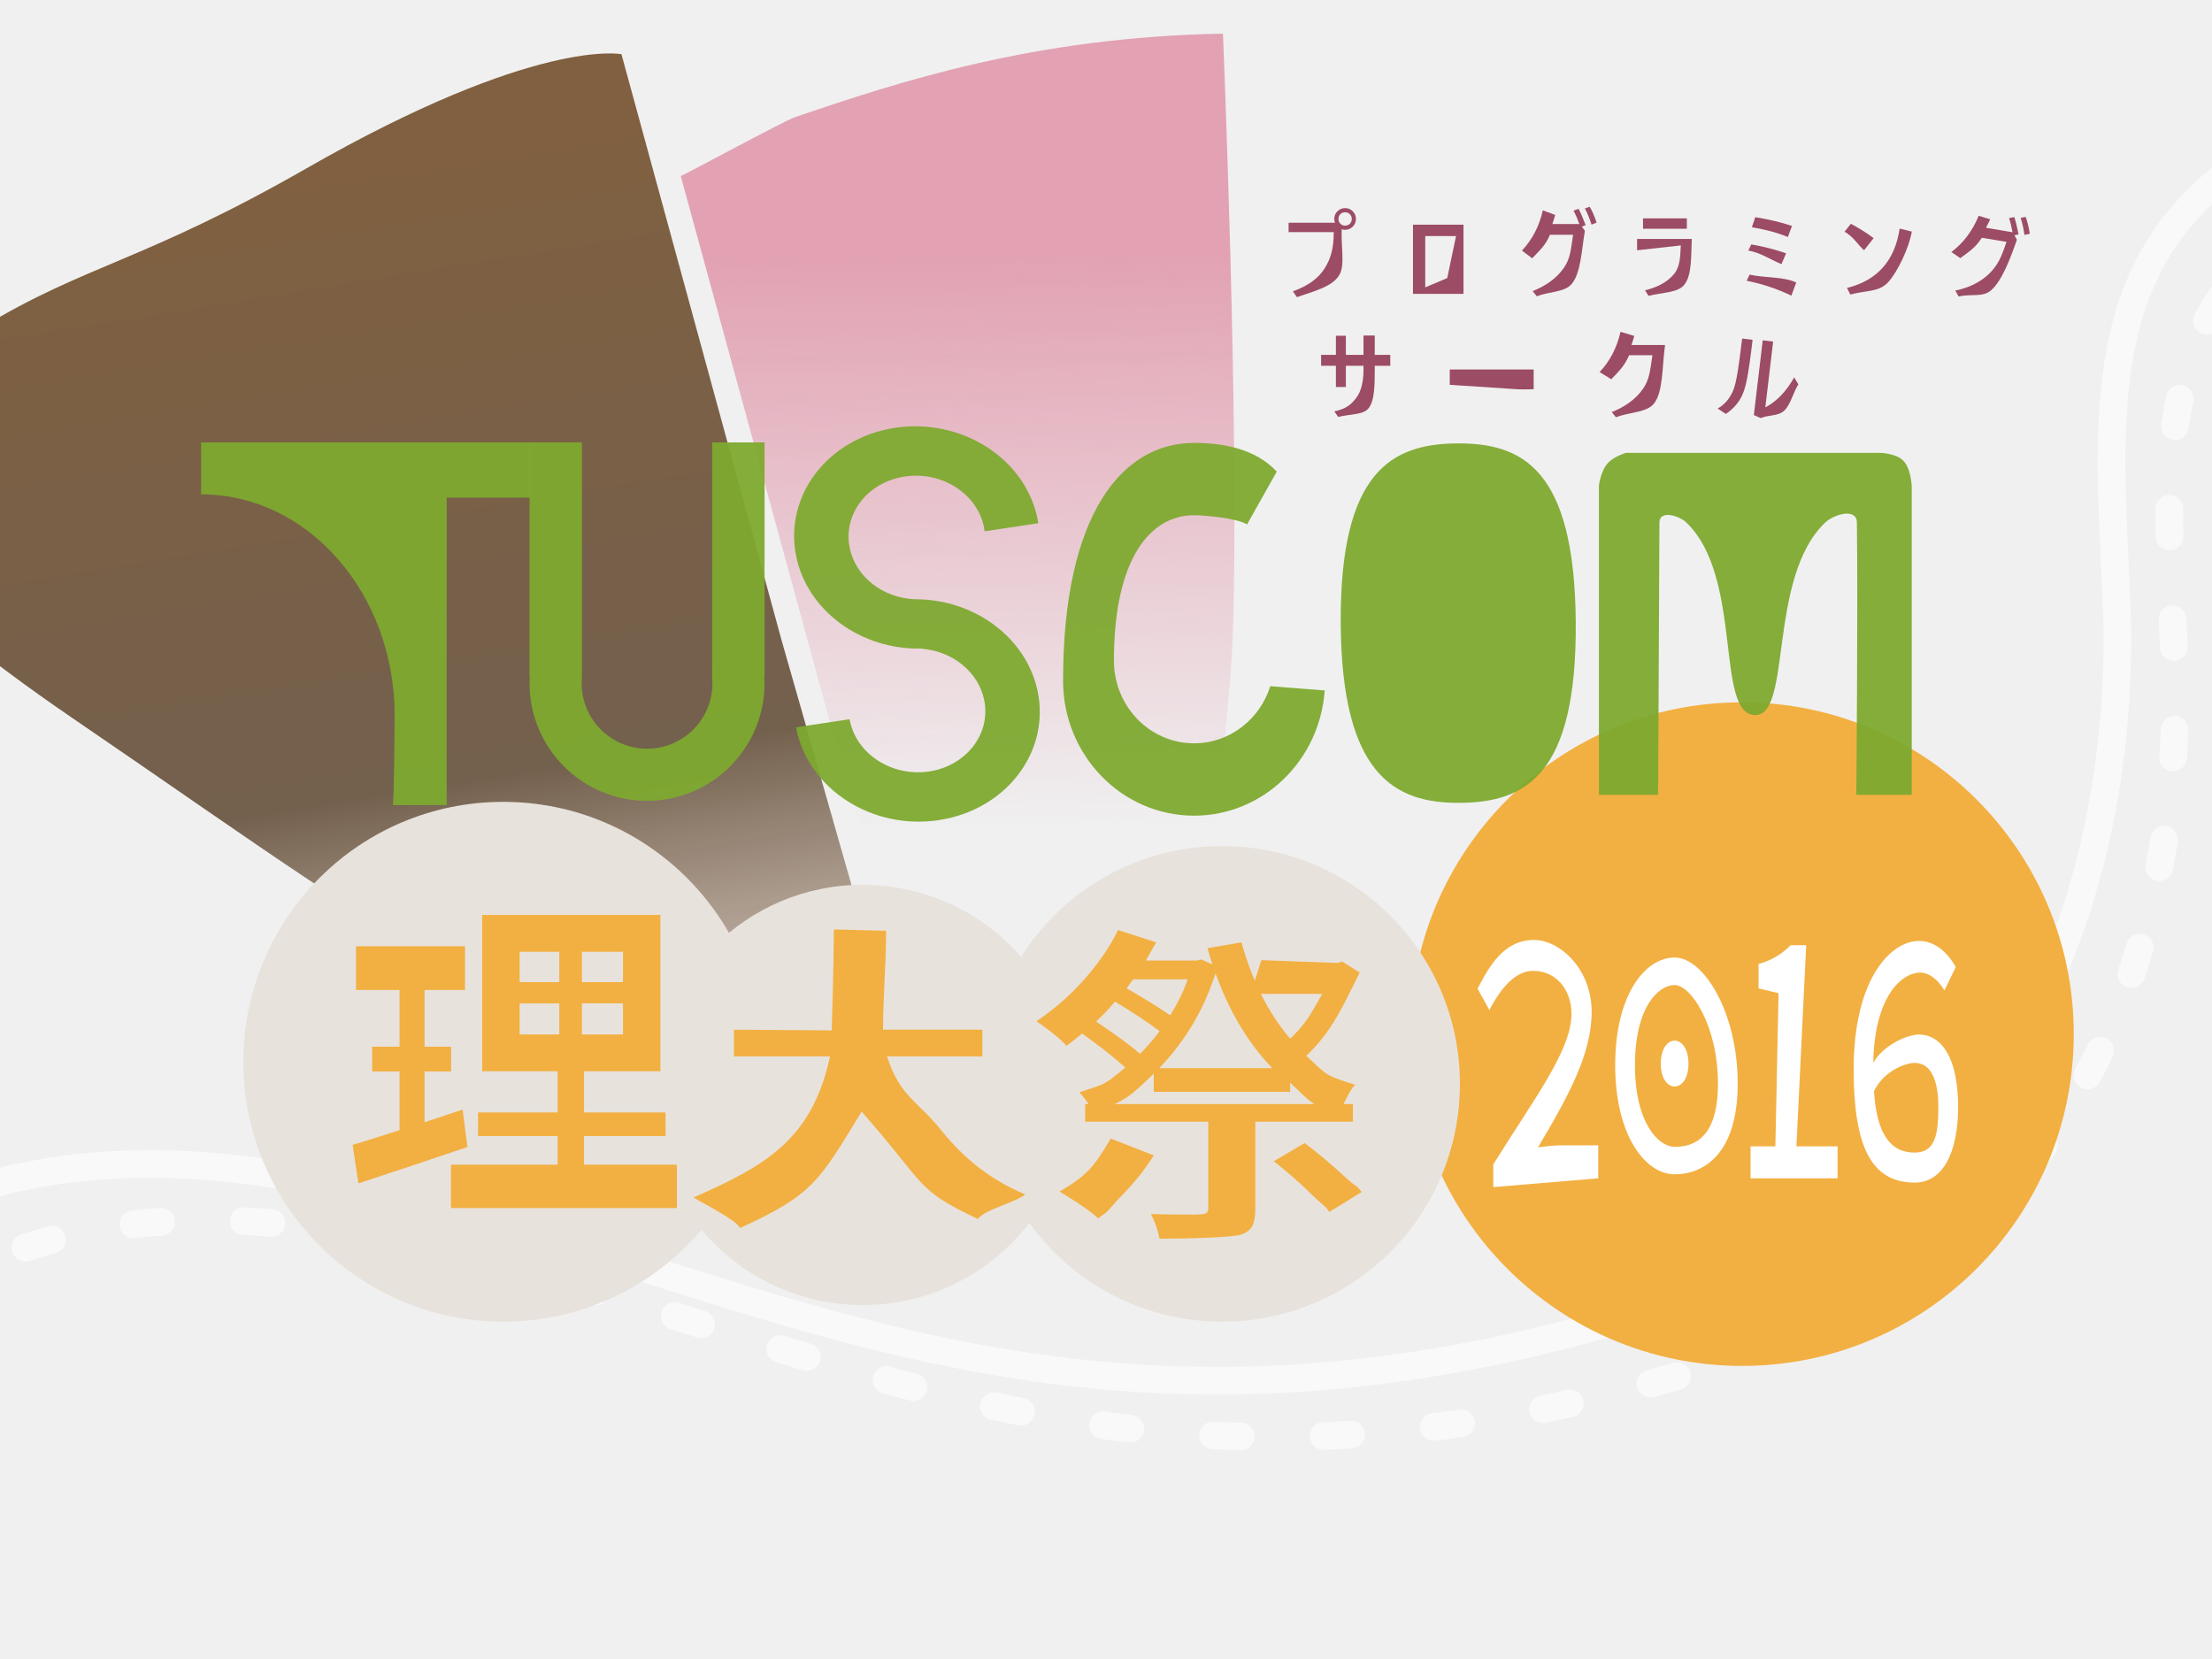
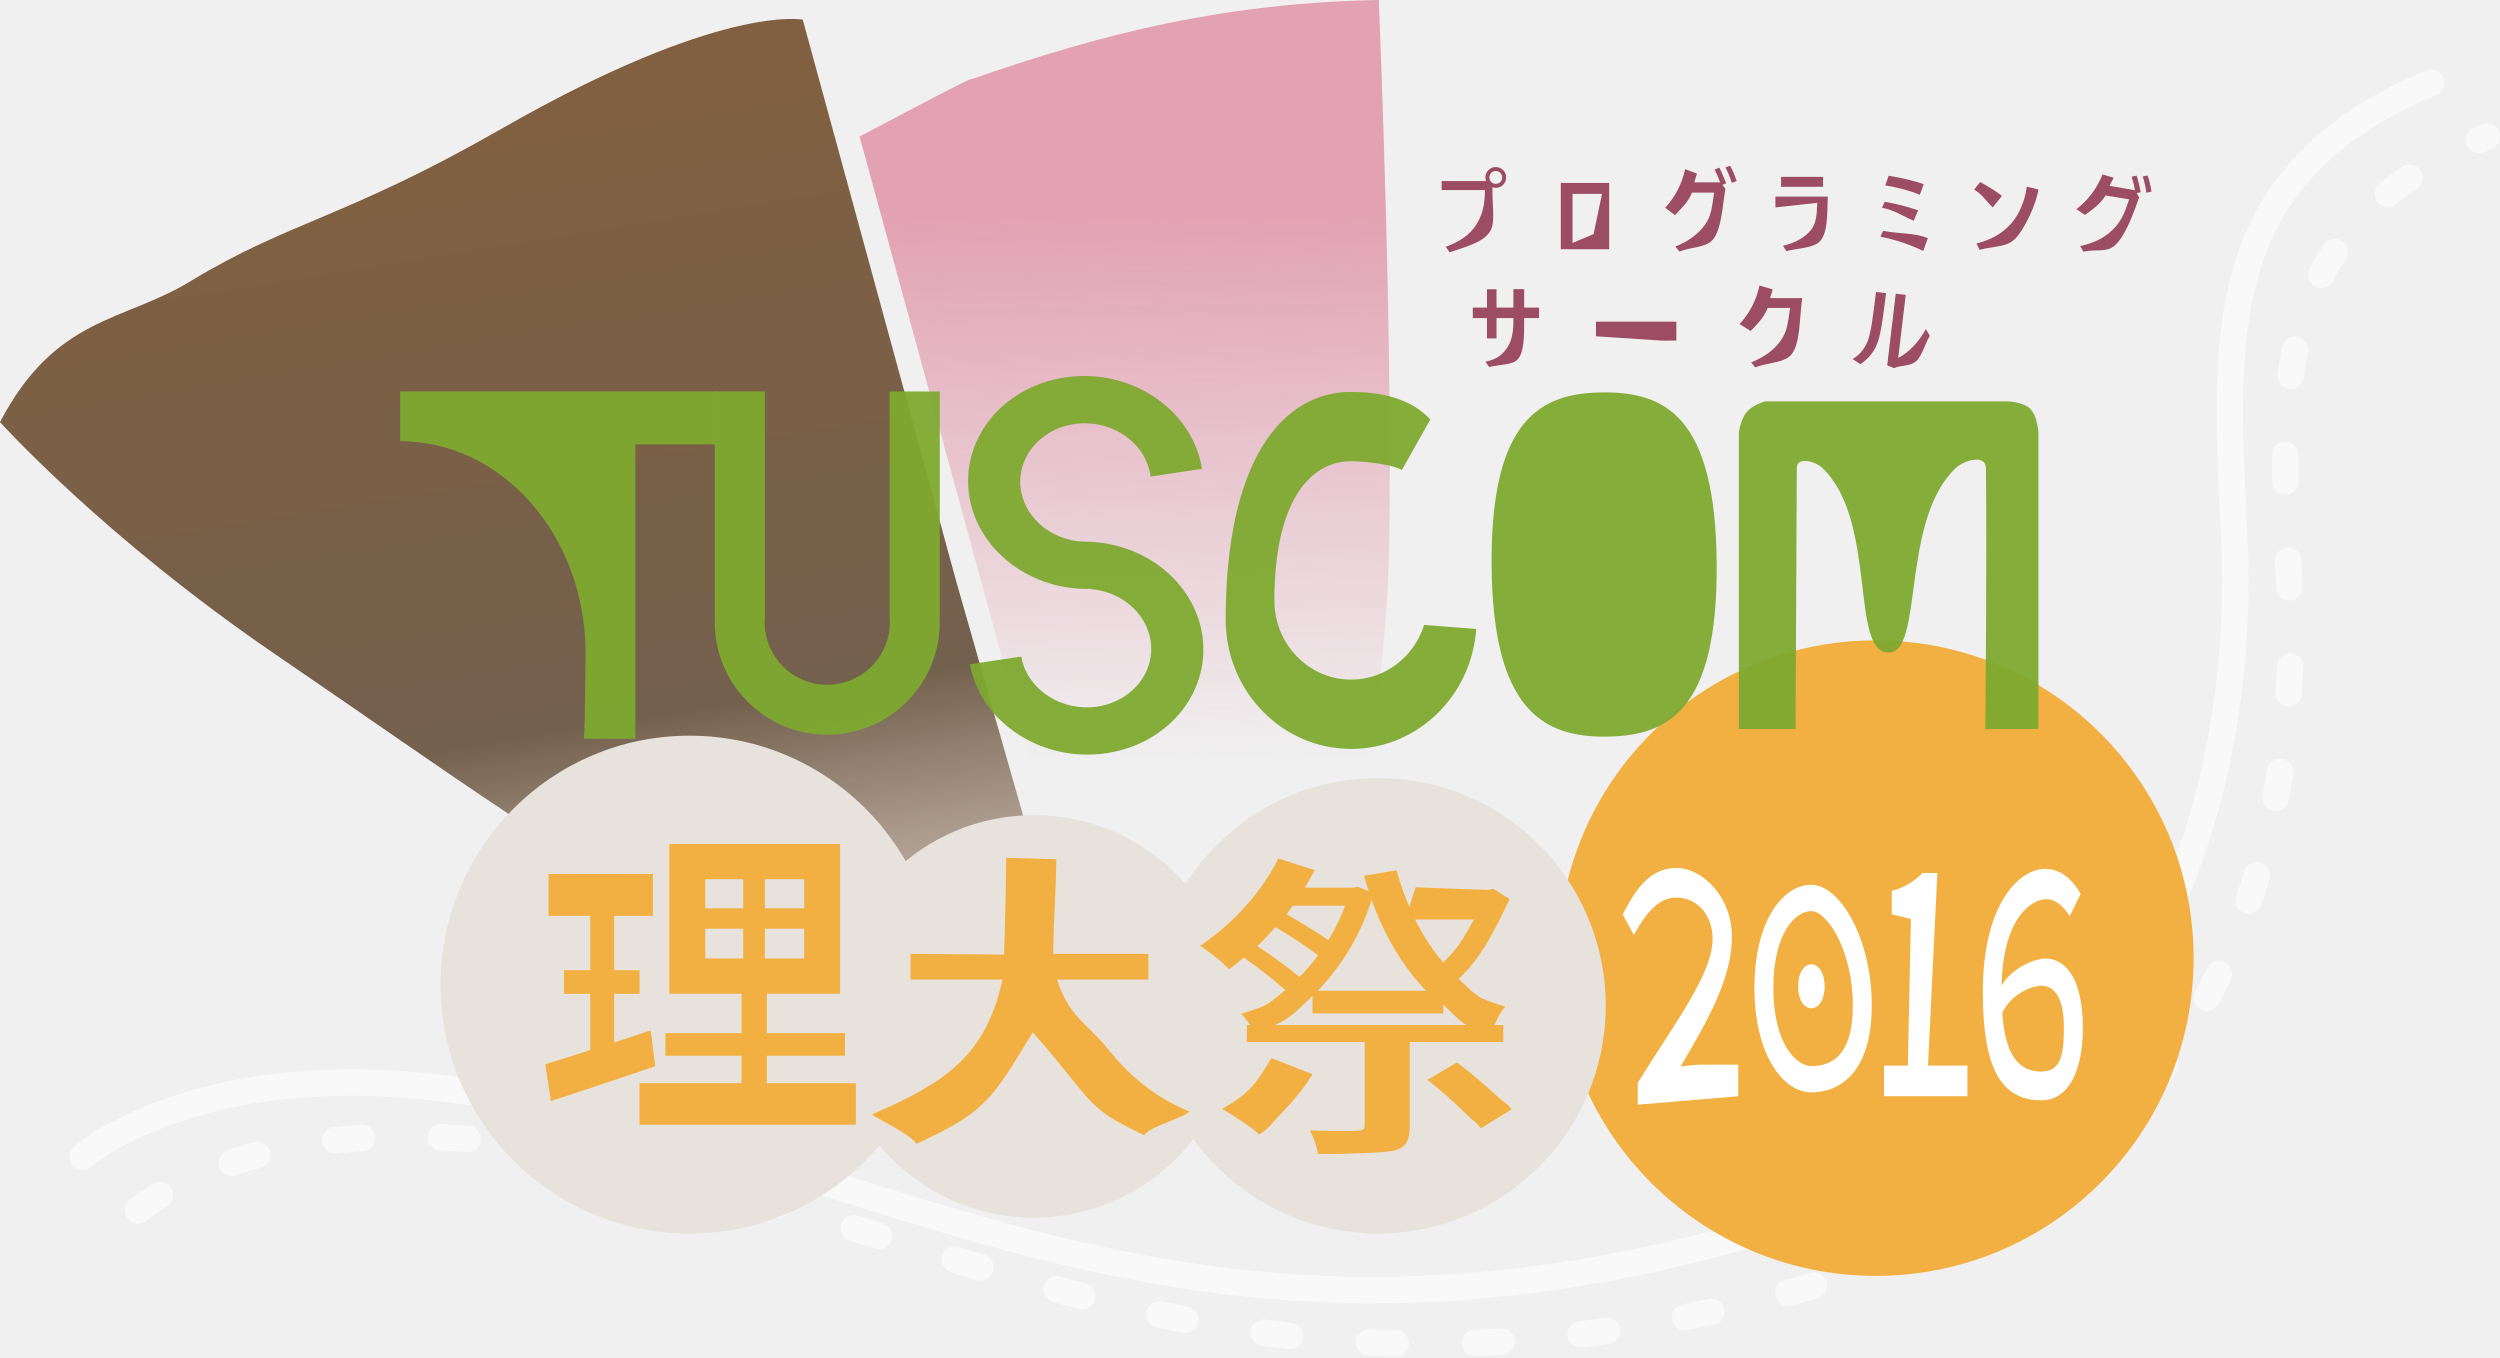
- <svg xmlns="http://www.w3.org/2000/svg" xmlns:xlink="http://www.w3.org/1999/xlink" width="800" height="600" id="svg4138" version="1.1" viewBox="0 0 800 600">
+ <svg xmlns="http://www.w3.org/2000/svg" xmlns:xlink="http://www.w3.org/1999/xlink" width="944.101" height="512.484" id="svg4138" version="1.1" viewBox="0 0 944.101 512.484">
  <defs id="defs4140">
    <linearGradient id="linearGradient4257-9-8">
      <stop id="stop4342" offset="0" style="stop-color:#e2a2b3;stop-opacity:1" />
      <stop style="stop-color:#e2a2b3;stop-opacity:0" offset="0.563" id="stop4344" />
      <stop id="stop4346" offset="1" style="stop-color:#866758;stop-opacity:0" />
    </linearGradient>
    <linearGradient id="linearGradient4257-9">
      <stop style="stop-color:#ddcabe;stop-opacity:0" offset="0" id="stop4279" />
      <stop id="stop4363" offset="0.163" style="stop-color:#a89585;stop-opacity:0.795" />
      <stop style="stop-color:#73604d;stop-opacity:1" offset="0.371" id="stop4348" />
      <stop id="stop4269" offset="1" style="stop-color:#806040;stop-opacity:1" />
    </linearGradient>
    <linearGradient xlink:href="#linearGradient4257-9-8" id="linearGradient4338" x1="334.192" y1="51.255" x2="338.584" y2="417.536" gradientUnits="userSpaceOnUse" gradientTransform="translate(40,42)" />
    <linearGradient xlink:href="#linearGradient4257-9" id="linearGradient4389" x1="271.608" y1="401.858" x2="213.495" y2="43.858" gradientUnits="userSpaceOnUse" />
  </defs>
-   <g id="g4159" style="display:none">
+   <g id="g4159" style="display:none" transform="translate(78.39192,-12.17652)">
    <rect y="-60.654" x="-145.848" height="1141.308" width="1559.697" id="rect4161" style="fill:#dccdd4;fill-opacity:1;stroke:none;stroke-width:20;stroke-linecap:round;stroke-linejoin:round;stroke-miterlimit:4;stroke-dasharray:none;stroke-opacity:1" />
  </g>
-   <g id="layer1" style="display:none">
+   <g id="layer1" style="display:none" transform="translate(78.39192,-12.17652)">
    <rect style="fill:#cfbbb7;fill-opacity:1;stroke:none;stroke-width:20;stroke-linecap:round;stroke-linejoin:round;stroke-miterlimit:4;stroke-dasharray:none;stroke-opacity:1" id="rect4141-8" width="1559.697" height="1141.308" x="-145.848" y="-60.654" />
  </g>
-   <g id="layer3" style="display:none">
+   <g id="layer3" style="display:none" transform="translate(78.39192,-12.17652)">
    <rect style="fill:#d5d5d5;fill-opacity:1;stroke:none;stroke-width:20;stroke-linecap:round;stroke-linejoin:round;stroke-miterlimit:4;stroke-dasharray:none;stroke-opacity:1" id="rect4141" width="1559.697" height="1141.308" x="-201.987" y="-47.727" />
  </g>
-   <g id="layer7">
+   <g id="layer7" transform="translate(78.39192,-12.17652)">
    <path style="fill:url(#linearGradient4389);fill-opacity:1;fill-rule:evenodd;stroke:none;stroke-width:1px;stroke-linecap:butt;stroke-linejoin:miter;stroke-opacity:1" d="m 224.759,19.604 c 0,0 -30.782,-6.321 -113.865,41.255 -58.723,33.627 -80.12,34.89 -117.342,57.518 -25.485,15.493 -50.964,13.153 -71.945,53.196 0,0 39.104,43.439 103.945,87.681 70.629,48.192 108.303,76.471 162.153,104.371 49.126,24.823 28.035,5.086 82.936,9.012 36.108,2.582 48.853,-12.184 48.853,-12.184 L 282.725,231.76 Z" id="path4255" />
  </g>
-   <g id="layer8" style="display:inline">
+   <g id="layer8" style="display:inline" transform="translate(78.39192,-12.17652)">
    <path style="fill:url(#linearGradient4338);fill-opacity:1;fill-rule:evenodd;stroke:none;stroke-width:1px;stroke-linecap:butt;stroke-linejoin:miter;stroke-opacity:1" d="m 287.488,42.374 c -3.717,1.27 -37.76,19.704 -41.283,21.291 l 54.256,198.58 27.211,95.24 c 34.22,13.769 102.65,5.915 102.65,5.915 0,0 14.096,-91.11 15.557,-134.352 2.455,-72.668 -3.582,-216.872 -3.582,-216.872 -68.522,1.174 -117.971,17.692 -154.809,30.198 z" id="path4301" />
  </g>
-   <g id="layer11">
+   <g id="layer11" transform="translate(78.39192,-12.17652)">
    <path style="fill:none;fill-rule:evenodd;stroke:#ffffff;stroke-width:10;stroke-linecap:round;stroke-linejoin:round;stroke-miterlimit:4;stroke-dasharray:none;stroke-dashoffset:0;stroke-opacity:0.605" d="m -47.172,448.929 c 0,0 44.082,-38.403 140.503,-25.172 C 261.456,446.828 372.531,550.945 616.971,467.473 743.942,424.114 769.167,298.394 765.414,216.184 762.014,141.687 755.262,78.711 839.74,43.439" id="path4482" />
    <path style="fill:none;fill-rule:evenodd;stroke:#ffffff;stroke-width:10;stroke-linecap:round;stroke-linejoin:round;stroke-miterlimit:4;stroke-dasharray:10, 30;stroke-dashoffset:0;stroke-opacity:0.605" d="m -26.269,469.26 c 0,0 44.082,-38.403 140.503,-25.172 168.125,23.071 279.201,127.188 523.64,43.716 126.971,-43.359 152.196,-169.079 148.444,-251.289 -3.401,-74.497 -10.152,-137.473 74.326,-172.745" id="path4482-1" />
  </g>
-   <g id="layer6">
+   <g id="layer6" transform="translate(78.39192,-12.17652)">
    <circle style="fill:#f2b042;fill-opacity:1;stroke:none;stroke-width:20;stroke-linecap:round;stroke-linejoin:round;stroke-miterlimit:4;stroke-dasharray:none;stroke-opacity:1" id="path4231" cx="630" cy="374" r="120" />
    <g transform="matrix(1.612451,0,0,2.980967,-696.3844,-392.579)" style="font-style:normal;font-weight:normal;font-size:40px;line-height:125%;font-family:sans-serif;letter-spacing:0px;word-spacing:0px;fill:#000000;fill-opacity:1;stroke:none;stroke-width:1px;stroke-linecap:butt;stroke-linejoin:miter;stroke-opacity:1" id="flowRoot4233">
      <path d="m 766.821,275.72 23.539,-1.067 0,-4 -8.32,0 c -1.6,0 -3.52,0.12 -5.2,0.24 6.84,-6.2 12.04,-11.36 12.04,-16.44 0,-5.2 -7.159,-8.719 -12.919,-8.719 -6.751,0 -9.99,3.142 -12.67,5.902 l 2.64,2.6 c 1.72,-1.76 4.931,-4.614 9.43,-4.742 5.245,-0.15 8.999,2.159 8.999,5.199 0,4.44 -8.539,10.427 -17.539,18.267 z" style="font-style:normal;font-variant:normal;font-weight:500;font-stretch:normal;font-family:'Source Han Code JP';-inkscape-font-specification:'Source Han Code JP Medium';fill:#ffffff;fill-opacity:1" id="path4246" />
      <path d="m 807.49,274.166 c 6.583,0 14.146,-2.502 14.146,-11.006 0,-8.576 -7.563,-15.295 -14.146,-15.295 -6.583,0 -13.332,4.485 -13.332,13.061 0,8.504 6.749,13.24 13.332,13.24 z m 0,-22.964 c 3.643,0 9.716,4.925 9.716,11.958 0,6.997 -6.073,7.669 -9.716,7.669 -3.643,0 -8.902,-2.906 -8.902,-9.903 0,-7.033 5.259,-9.724 8.902,-9.724 z m 0,12.307 c 1.697,0 3.105,-1.041 3.105,-2.763 0,-1.722 -1.408,-2.799 -3.105,-2.799 -1.697,0 -3.105,1.076 -3.105,2.799 0,1.722 1.408,2.763 3.105,2.763 z" style="font-style:normal;font-variant:normal;font-weight:500;font-stretch:normal;font-family:'Source Han Code JP';-inkscape-font-specification:'Source Han Code JP Medium';fill:#ffffff;fill-opacity:1" id="path4248" />
      <path d="m 834.805,270.772 2.193,-24.4 -3.48,0 c -1.92,1.04 -4.08,1.8 -7.2,2.28 l 0,2.96 4.487,0.587 -0.72,18.573 -5.567,0 0,3.88 19.52,0 0,-3.88 z" style="font-style:normal;font-variant:normal;font-weight:500;font-stretch:normal;font-family:'Source Han Code JP';-inkscape-font-specification:'Source Han Code JP Medium';fill:#ffffff;fill-opacity:1" id="path4250" />
      <path d="m 861.276,271.532 c -5.453,0 -8.471,-2.32 -9.071,-7.44 2.16,-2.48 7.111,-3.44 9.111,-3.44 3.4,0 5.32,1.8 5.32,5.32 0,3.52 -0.772,5.56 -5.36,5.56 z m 9.28,-22.52 c -1.88,-1.76 -4.64,-3.16 -8.28,-3.16 -6.2,0 -14.631,4.52 -14.631,15.56 0,9.4 3.95,13.76 13.711,13.76 6.245,0 9.72,-3.6 9.72,-9.2 0,-5.88 -3.68,-8.76 -8.8,-8.76 -2.6,0 -8.031,1.28 -10.231,3.44 0.24,-8.12 6.431,-10.96 10.551,-10.96 2.04,0 4.04,0.92 5.4,2.16 z" style="font-style:normal;font-variant:normal;font-weight:500;font-stretch:normal;font-family:'Source Han Code JP';-inkscape-font-specification:'Source Han Code JP Medium';fill:#ffffff;fill-opacity:1" id="path4252" />
    </g>
  </g>
-   <g id="layer9">
+   <g id="layer9" transform="translate(78.39192,-12.17652)">
    <circle style="fill:#e8e2dc;fill-opacity:1;stroke:none;stroke-width:20;stroke-linecap:round;stroke-linejoin:round;stroke-miterlimit:4;stroke-dasharray:none;stroke-opacity:1" id="path4392" cx="182" cy="384" r="94" />
    <circle style="fill:#e8e2dc;fill-opacity:1;stroke:none;stroke-width:20;stroke-linecap:round;stroke-linejoin:round;stroke-miterlimit:4;stroke-dasharray:none;stroke-opacity:1" id="path4392-7" cx="442" cy="392" r="86" />
    <circle style="fill:#e8e2dc;fill-opacity:1;stroke:none;stroke-width:20;stroke-linecap:round;stroke-linejoin:round;stroke-miterlimit:4;stroke-dasharray:none;stroke-opacity:1" id="path4392-9" cx="312" cy="396" r="76" />
  </g>
-   <g id="layer5">
+   <g id="layer5" transform="translate(78.39192,-12.17652)">
    <g transform="matrix(1.410663,0,0,1.410663,9.703232,-106.7452)" style="font-style:normal;font-weight:normal;font-size:40px;line-height:125%;font-family:sans-serif;letter-spacing:0px;word-spacing:0px;fill:#f2b042;fill-opacity:1;stroke:none;stroke-width:1px;stroke-linecap:butt;stroke-linejoin:miter;stroke-opacity:1" id="flowRoot4222">
      <path d="m 111.729,360.139 1.23,9.606 c -10.195,3.457 -19.512,6.562 -27.949,9.316 l -1.494,-9.87 c 2.812,-0.82 6.826,-2.08 12.041,-3.779 l 0,-15.053 -7.025,0 0,-6.328 7.025,0 0,-14.55 -11.162,0 0,-11.202 27.949,0 0,11.202 -10.371,0 0,14.55 6.797,0 0,6.328 -6.797,0 0,13.031 z m 14.619,-27.22 0,7.969 10.167,0 0,-7.969 z m 0,-13.243 0,7.793 10.167,0 0,-7.793 z m 26.488,7.793 0,-7.793 -10.521,0 0,7.793 z m 0,13.418 0,-7.969 -10.521,0 0,7.969 z m -9.994,33.387 23.818,0 0,11.115 -57.92,0 0,-11.115 27.334,0 0,-7.342 -20.391,0 0,-6.064 20.391,0 0,-10.547 -19.336,0 0,-40.078 45.703,0 0,40.078 -19.6,0 0,10.547 20.918,0 0,6.064 -20.918,0 z" style="font-style:normal;font-variant:normal;font-weight:normal;font-stretch:normal;font-size:90px;font-family:Nasu;-inkscape-font-specification:Nasu;fill:#f2b042;fill-opacity:1" id="path4351" />
      <path d="m 244.981,346.518 -24.444,0 c 3.281,10.312 7.91,11.421 13.887,18.921 5.977,7.5 13.154,12.979 21.533,16.436 -2.051,1.934 -10.81,4.043 -12.099,6.328 -16.23,-7.676 -12.943,-8.352 -29.834,-27.547 -10.945,17.962 -12.471,21.296 -31.162,29.851 -1.23,-2.285 -9.812,-6.435 -11.921,-7.841 18.75,-8.203 30.41,-15.054 34.98,-36.148 l -24.628,0 0,-6.855 25.062,0.177 c 0.23,-8.109 0.437,-14.108 0.554,-25.885 l 13.41,0.354 c -0.117,10.84 -0.708,14.712 -0.819,25.354 l 25.481,0 z" style="font-style:normal;font-variant:normal;font-weight:normal;font-stretch:normal;font-size:90px;font-family:Nasu;-inkscape-font-specification:Nasu;fill:#f2b042;fill-opacity:1" id="path4353" />
      <path d="m 277.894,367.564 11.022,4.325 c -2.168,3.516 -4.922,6.973 -8.262,10.371 -3.34,3.34 -2.507,3.425 -6.023,5.768 -1.758,-1.934 -8.005,-5.761 -9.88,-6.874 7.676,-4.395 9.216,-7.087 13.142,-13.591 z m 62.087,-4.32 -25.023,0 0,22.357 c 0,1.934 -0.264,3.398 -0.791,4.395 -0.527,0.996 -1.494,1.729 -2.9,2.197 -1.934,0.703 -13.063,1.055 -20.856,1.055 -0.41,-2.168 -1.143,-4.277 -2.197,-6.328 5.801,0.176 10.662,0.205 12.83,0.088 0.762,-0.059 1.26,-0.205 1.494,-0.439 0.234,-0.176 0.352,-0.527 0.352,-1.055 l 0,-22.269 -31.551,0 0,-4.523 68.643,0 0,4.523 z m -20.303,10.14 7.933,-4.667 c 3.398,2.578 6.885,5.508 10.459,8.789 3.574,3.281 2.289,1.361 4.164,3.763 l -8.285,5.106 c -1.816,-2.402 -0.472,-0.541 -3.988,-3.939 -3.457,-3.398 -6.885,-6.416 -10.283,-9.053 z M 278.984,332.473 c -1.758,2.051 -3.369,3.75 -4.834,5.098 5.215,3.516 8.965,6.27 11.25,8.262 2.051,-2.051 3.721,-3.984 5.01,-5.801 -3.105,-2.344 -6.914,-4.863 -11.426,-7.559 z m 18.633,-5.713 -13.975,0 c -0.176,0.293 -0.469,0.674 -0.879,1.143 -0.352,0.469 -0.615,0.85 -0.791,1.143 5.039,2.93 8.76,5.244 11.162,6.943 2.051,-3.34 3.545,-6.416 4.482,-9.229 z m 39.619,-4.565 4.482,2.812 c -4.219,8.496 -7.128,15.141 -13.691,21.352 5.566,5.215 4.89,5.013 12.507,7.416 -1.582,1.582 -3.018,5.347 -4.307,7.574 -7.441,-2.754 -6.706,-2.787 -12.331,-8.119 l 0,2.358 -34.98,0 0,-4.658 c -6.27,6.035 -6.885,6.713 -15.381,10.052 -0.938,-1.875 -2.168,-3.633 -3.691,-5.273 6.855,-2.285 6.27,-1.732 11.778,-6.361 -2.93,-2.637 -6.621,-5.537 -11.074,-8.701 -1.523,1.289 -2.871,2.344 -4.043,3.164 -1.172,-1.699 -5.895,-5.14 -7.653,-6.312 4.746,-3.223 8.906,-6.885 12.48,-10.986 3.633,-4.16 6.445,-8.291 8.438,-12.393 l 9.762,3.148 c -0.645,1.172 -1.523,2.725 -2.637,4.658 l 13.096,0 1.143,-0.264 4.131,1.846 c -2.871,9.961 -7.852,18.633 -14.941,26.016 l 28.982,0 c -7.5,-7.793 -13.037,-18.047 -16.611,-30.762 l 8.723,-1.494 c 2.754,9.961 6.914,18.193 12.48,24.697 4.102,-3.984 5.007,-5.811 8.229,-11.494 l -18.369,0 2.757,-8.633 19.492,0.709 z" style="font-style:normal;font-variant:normal;font-weight:normal;font-stretch:normal;font-size:90px;font-family:Nasu;-inkscape-font-specification:Nasu;fill:#f2b042;fill-opacity:1" id="path4355" />
    </g>
  </g>
-   <g id="layer2" style="display:inline">
+   <g id="layer2" style="display:inline" transform="translate(78.39192,-12.17652)">
    <path style="fill:#7da92f;fill-opacity:0.941;stroke:none;stroke-width:20;stroke-linecap:round;stroke-linejoin:round;stroke-miterlimit:4;stroke-dasharray:none;stroke-opacity:1" d="m 72.728,160 0,18.787 c 38.66,0 70,35.817 70,80 -0.022,3.345 -0.227,29.076 -0.615,32.392 l 19.438,0 0,-111.214 30.807,0 0,-19.964 z" id="rect4689" />
    <path style="fill:#7da92f;fill-opacity:0.941;stroke:none;stroke-width:20;stroke-linecap:round;stroke-linejoin:round;stroke-miterlimit:4;stroke-dasharray:none;stroke-opacity:1" d="m 191.515,160 0,85 0.076,0 a 42.5,42.5 0 0 0 -0.076,2.131 42.5,42.5 0 0 0 42.5,42.5 42.5,42.5 0 0 0 42.5,-42.5 A 42.5,42.5 0 0 0 276.407,245 l 0.107,0 0,-85 -18.951,0 0,85.109 -0.012,0 a 23.644,23.644 0 0 1 0.107,2.021 23.644,23.644 0 0 1 -23.645,23.645 23.644,23.644 0 0 1 -23.645,-23.645 23.644,23.644 0 0 1 0.1,-2.021 l -0.002,0 0,-85.109 -18.953,0 z" id="path4734" />
    <path style="fill:#7da92f;fill-opacity:0.941;stroke:none;stroke-width:20;stroke-linecap:round;stroke-linejoin:round;stroke-miterlimit:4;stroke-dasharray:none;stroke-opacity:1" d="m 323.715,154.723 a 44.405,40.21 3.998 0 0 -35.805,46.279 44.405,40.21 3.998 0 0 45.667,33.555 l 0.02,0.1 a 24.704,22.37 3.998 0 1 22.368,18.592 24.704,22.37 3.998 0 1 -19.92,25.747 24.704,22.37 3.998 0 1 -28.684,-18.413 24.704,22.37 3.998 0 1 -0.067,-0.471 l -19.387,2.925 a 44.405,40.21 3.998 0 0 0.075,0.47 44.405,40.21 3.998 0 0 51.557,33.097 44.405,40.21 3.998 0 0 35.805,-46.279 44.405,40.21 3.998 0 0 -44.426,-33.594 24.704,22.37 3.998 0 1 -23.627,-18.654 24.704,22.37 3.998 0 1 19.918,-25.747 24.704,22.37 3.998 0 1 28.684,18.413 24.704,22.37 3.998 0 1 0.2,1.413 l 19.404,-2.928 a 44.405,40.21 3.998 0 0 -0.224,-1.409 44.405,40.21 3.998 0 0 -51.557,-33.097 z" id="path4734-7-5" />
    <path style="fill:#7da92f;fill-opacity:0.941;stroke:none;stroke-width:20;stroke-linecap:round;stroke-linejoin:round;stroke-miterlimit:4;stroke-dasharray:none;stroke-opacity:1" d="m 569.894,225.061 c 0.395,55.912 -18.568,65.133 -42.04,65.298 -23.472,0.166 -42.573,-10.158 -42.958,-64.698 -0.39,-55.248 18.568,-65.133 42.04,-65.298 23.472,-0.166 42.565,9.002 42.958,64.698 z" id="path4734-7-6" />
    <path style="fill:#7da92f;fill-opacity:0.941;stroke:none;stroke-width:20;stroke-linecap:round;stroke-linejoin:round;stroke-miterlimit:4;stroke-dasharray:none;stroke-opacity:1" d="m 431.85,160.18 c -26.165,0 -47.377,26.047 -47.377,85.991 0,26.965 21.212,48.824 47.377,48.824 25.009,0 45.477,-19.974 47.238,-45.285 l -19.668,-1.54 c -3.769,11.986 -14.684,20.656 -27.57,20.656 -16.007,0 -28.984,-13.374 -28.984,-29.871 0,-36.672 12.977,-52.606 28.984,-52.606 4.153,0 15.599,1.084 19.17,3.313 l 10.734,-19.083 c -7.738,-8.407 -19.689,-10.399 -29.904,-10.399 z" id="path4175" />
    <path style="fill:#7da92f;fill-opacity:0.941;stroke:none;stroke-width:20;stroke-linecap:round;stroke-linejoin:round;stroke-miterlimit:4;stroke-dasharray:none;stroke-opacity:1" d="m 581.807,167.164 c 2.315,-2.225 6.287,-3.398 6.287,-3.398 l 46.746,0 44.695,0 c 0,0 5.893,0.029 8.692,2.719 3,2.883 3.182,9.515 3.182,9.515 l 0,111.46 -20.059,0 c 0,0 0.642,-67.572 0.217,-98.518 -0.073,-5.344 -8.252,-2.984 -11.407,0 -20.924,19.791 -12.003,69.683 -25.319,69.683 -14.719,0 -4.195,-49.836 -24.989,-69.683 -2.674,-2.552 -9.677,-4.544 -9.698,0 -0.164,36.119 -0.467,98.518 -0.467,98.518 l -21.415,0 0,-111.8 c 0,0 0.619,-5.692 3.536,-8.495 z" id="rect4213" />
  </g>
-   <g id="layer10">
+   <g id="layer10" transform="translate(78.39192,-12.17652)">
    <g transform="translate(-38,46)" style="font-style:normal;font-weight:normal;font-size:40px;line-height:125%;font-family:sans-serif;letter-spacing:30px;word-spacing:0px;display:inline;fill:#9c4c64;fill-opacity:1;stroke:none;stroke-width:1px;stroke-linecap:butt;stroke-linejoin:miter;stroke-opacity:1" id="flowRoot4415">
      <path d="m 523.246,36.889 c -0.273,6.369 1.212,12.933 -0.793,16.442 -2.461,4.386 -9.347,6.014 -15.408,8.133 l -1.47,-2.102 c 5.309,-1.868 9.103,-4.574 11.382,-8.118 2.267,-3.521 3.407,-7.243 3.418,-13.293 l -16.338,0 0,-3.404 16.765,0 c -0.16,-0.387 -0.239,-0.843 -0.239,-1.367 0,-1.162 0.427,-2.131 1.282,-2.905 0.752,-0.672 1.629,-1.008 2.632,-1.008 1.162,0 2.131,0.427 2.905,1.282 0.672,0.752 1.008,1.629 1.008,2.632 0,1.162 -0.427,2.136 -1.282,2.922 -0.752,0.672 -1.629,1.008 -2.632,1.008 -0.433,0 -0.843,-0.074 -1.23,-0.222 z m 1.23,-6.118 c -0.729,0 -1.333,0.262 -1.812,0.786 -0.399,0.456 -0.598,0.997 -0.598,1.624 0,0.729 0.262,1.333 0.786,1.812 0.444,0.41 0.986,0.615 1.624,0.615 0.729,0 1.333,-0.262 1.812,-0.786 0.399,-0.456 0.598,-1.003 0.598,-1.641 0,-0.729 -0.262,-1.327 -0.786,-1.794 -0.444,-0.41 -0.986,-0.615 -1.624,-0.615 z" style="font-style:normal;font-variant:normal;font-weight:normal;font-stretch:normal;font-family:'Yu Gothic UI';-inkscape-font-specification:'Yu Gothic UI';letter-spacing:25px;fill:#9c4c64;fill-opacity:1" id="path4435" />
      <path d="m 549.024,60.29 0,-25.037 18.269,0 0,25.037 z m 12.387,-5.717 3.182,-15.193 -11.135,0 0,18.552 z" style="font-style:normal;font-variant:normal;font-weight:normal;font-stretch:normal;font-family:'Yu Gothic UI';-inkscape-font-specification:'Yu Gothic UI';letter-spacing:25px;fill:#9c4c64;fill-opacity:1" id="path4437" />
      <path d="m 609.195,35.022 c -0.695,-1.925 -1.396,-3.532 -2.102,-4.819 l 1.794,-0.701 c 0.672,1.174 1.532,3.145 2.581,5.913 l -1.401,0.564 1.128,1.47 c -1.185,7.075 -1.485,15.384 -4.789,19.269 -2.575,3.042 -8.063,2.64 -12.574,4.452 l -1.538,-1.88 c 4.956,-1.971 8.693,-4.734 11.211,-8.289 2.427,-3.418 2.567,-6.407 3.422,-12.092 l -8.361,0 c -1.641,3.919 -3.788,5.712 -6.443,8.503 l -3.687,-2.788 c 3.737,-3.965 6.255,-8.818 7.554,-14.561 l 4.456,1.677 c -0.239,0.9 -0.575,1.994 -1.008,3.281 z m 2,-5.623 1.743,-0.632 c 0.889,1.481 1.72,3.395 2.495,5.742 l -1.829,0.735 c -0.741,-2.313 -1.544,-4.261 -2.41,-5.845 z" style="font-style:normal;font-variant:normal;font-weight:normal;font-stretch:normal;font-family:'Yu Gothic UI';-inkscape-font-specification:'Yu Gothic UI';letter-spacing:25px;fill:#9c4c64;fill-opacity:1" id="path4439" />
      <path d="m 632.213,32.971 15.859,0 0,3.756 -15.859,0 z m -2.136,7.451 19.773,0 c -0.262,6.665 0.053,13.577 -2.943,16.847 -2.37,2.598 -7.897,2.544 -12.694,3.729 l -1.265,-2 c 4.797,-1.174 8.328,-3.184 10.596,-6.033 2.062,-2.586 2.135,-5.987 2.34,-10.203 l -15.807,1.75 z" style="font-style:normal;font-variant:normal;font-weight:normal;font-stretch:normal;font-family:'Yu Gothic UI';-inkscape-font-specification:'Yu Gothic UI';letter-spacing:25px;fill:#9c4c64;fill-opacity:1" id="path4441" />
      <path d="m 671.579,36.187 1.249,-3.643 c 5.093,0.832 9.513,1.891 13.262,3.179 l -1.489,4.002 c -3.577,-1.504 -7.918,-2.683 -13.022,-3.538 z m -1.263,8.44 1.042,-2.239 c 4.432,0.775 8.636,1.846 12.612,3.213 l -1.672,3.926 c -3.931,-1.606 -7.63,-4.183 -11.982,-4.901 z m -0.598,10.92 1.042,-2.205 c 6.05,1.242 12.032,0.647 16.885,2.812 l -1.761,4.776 C 680.701,58.447 675.312,56.652 669.718,55.547 Z" style="font-style:normal;font-variant:normal;font-weight:normal;font-stretch:normal;font-family:'Yu Gothic UI';-inkscape-font-specification:'Yu Gothic UI';letter-spacing:25px;fill:#9c4c64;fill-opacity:1" id="path4443" />
      <path d="m 707.394,34.931 c 3.293,1.777 6.033,3.515 8.22,5.212 l -3.45,4.353 c -2.108,-1.8 -3.791,-4.867 -7.049,-6.702 z m 17.637,1.743 4.4,1.088 c -1.037,5.981 -5.134,14.487 -8.438,18.179 -3.395,3.794 -7.89,2.99 -13.803,4.574 l -1.196,-2.375 c 10.949,-2.7 17.295,-9.855 19.038,-21.465 z" style="font-style:normal;font-variant:normal;font-weight:normal;font-stretch:normal;font-family:'Yu Gothic UI';-inkscape-font-specification:'Yu Gothic UI';letter-spacing:25px;fill:#9c4c64;fill-opacity:1" id="path4445" />
      <path d="m 765.866,37.999 c -0.364,-2.014 -0.787,-3.715 -1.269,-5.102 l 1.886,-0.392 c 0.467,1.269 0.987,3.356 1.558,6.261 l -1.476,0.322 0.867,1.637 c -2.348,6.778 -5.483,15.033 -9.389,18.313 -3.046,2.57 -6.937,1.146 -11.687,2.18 l -1.203,-2.11 c 5.215,-1.117 9.361,-3.218 12.436,-6.303 2.963,-2.965 4.294,-5.877 6.085,-11.341 l -8.927,-1.468 c -2.271,3.591 -4.698,5.062 -7.781,7.371 l -3.215,-2.225 c 4.346,-3.286 7.638,-7.652 9.876,-13.097 l 4.159,1.258 c -0.386,0.848 -0.9,1.87 -1.541,3.067 z m 2.909,-5.21 1.824,-0.333 c 0.629,1.609 1.13,3.635 1.503,6.078 l -1.926,0.42 c -0.344,-2.404 -0.812,-4.459 -1.401,-6.165 z" style="font-style:normal;font-variant:normal;font-weight:normal;font-stretch:normal;font-size:35px;font-family:'Yu Gothic UI';-inkscape-font-specification:'Yu Gothic UI';text-align:start;letter-spacing:30px;text-anchor:start;fill:#9c4c64;fill-opacity:1" id="path4447" />
      <path d="m 535.196,82.344 5.623,0 0,3.949 -5.623,0 0,1.024 c 0,5.742 0.013,11.897 -2.437,14.574 -1.96,2.153 -6.376,1.821 -10.774,2.892 l -1.418,-2 c 4.489,-0.957 6.179,-2.592 7.945,-4.905 1.743,-2.29 2.615,-5.702 2.615,-10.237 l 0,-1.348 -6.374,0 0,7.672 -3.604,0 0,-7.672 -5.349,0 0,-3.949 5.349,0 0,-6.921 3.604,0 0,6.921 6.374,0 0,-6.99 4.069,0 z" style="font-style:normal;font-variant:normal;font-weight:normal;font-stretch:normal;font-size:35px;font-family:'Yu Gothic UI';-inkscape-font-specification:'Yu Gothic UI';text-align:start;letter-spacing:30px;text-anchor:start;fill:#9c4c64;fill-opacity:1" id="path4449" />
      <path d="m 562.318,87.641 30.352,0 0,7.124 c 0,0 -4.111,0.126 -6.16,0 -4.317,-0.266 -24.192,-1.591 -24.192,-1.591 z" style="font-style:normal;font-variant:normal;font-weight:normal;font-stretch:normal;font-size:35px;font-family:'Yu Gothic UI';-inkscape-font-specification:'Yu Gothic UI';text-align:start;letter-spacing:30px;text-anchor:start;fill:#9c4c64;fill-opacity:1" id="path4451" />
      <path d="m 627.179,82.471 c -1.641,3.919 -3.788,5.9 -6.443,8.691 l -4.209,-2.599 c 3.737,-3.965 6.255,-8.818 7.554,-14.561 l 4.978,1.488 c -0.239,0.9 -0.575,1.994 -1.008,3.281 l 12.134,0 c -1.094,8.044 -0.669,17.002 -4.03,21.217 -2.609,3.27 -8.946,3.028 -13.709,4.93 l -1.538,-1.88 c 4.956,-1.971 8.693,-4.734 11.211,-8.289 2.427,-3.418 2.653,-6.595 3.508,-12.28 z" style="font-style:normal;font-variant:normal;font-weight:normal;font-stretch:normal;font-size:35px;font-family:'Yu Gothic UI';-inkscape-font-specification:'Yu Gothic UI';text-align:start;letter-spacing:30px;text-anchor:start;fill:#9c4c64;fill-opacity:1" id="path4453" />
      <path d="m 676.448,101.342 c 4.072,-2.109 7.555,-5.733 10.45,-10.873 l 1.505,2.537 c -1.829,2.84 -2.898,7.53 -5.162,9.564 -2.264,2.034 -5.724,1.412 -8.423,2.64 l -2.518,-1.091 3.217,-27.033 3.764,0.448 z m -4.594,-24.452 c -0.783,6.584 -1.462,11.323 -2.035,14.215 -0.483,2.421 -1.043,4.328 -1.679,5.721 -1.258,2.765 -3.246,5.058 -5.965,6.88 l -2.973,-1.954 c 2.393,-1.31 4.245,-3.425 5.556,-6.343 0.602,-1.397 1.174,-3.744 1.716,-7.041 0.419,-2.555 0.949,-6.53 1.591,-11.927 z" style="font-style:normal;font-variant:normal;font-weight:normal;font-stretch:normal;font-size:35px;font-family:'Yu Gothic UI';-inkscape-font-specification:'Yu Gothic UI';text-align:start;letter-spacing:30px;text-anchor:start;fill:#9c4c64;fill-opacity:1" id="path4455" />
    </g>
  </g>
-   <g id="layer4" style="display:none">
+   <g id="layer4" style="display:none" transform="translate(78.39192,-12.17652)">
    <circle style="display:inline;fill:#cb6285;fill-opacity:1;stroke:none;stroke-width:20;stroke-linecap:round;stroke-linejoin:round;stroke-miterlimit:4;stroke-dasharray:none;stroke-opacity:1" id="path4734-7" cx="344.606" cy="383.497" r="42.5" />
    <circle style="display:inline;fill:#a02c2c;fill-opacity:1;stroke:none;stroke-width:20;stroke-linecap:round;stroke-linejoin:round;stroke-miterlimit:4;stroke-dasharray:none;stroke-opacity:1" id="path4734-2-3" cx="425.022" cy="384.978" r="23.644" />
  </g>
</svg>
